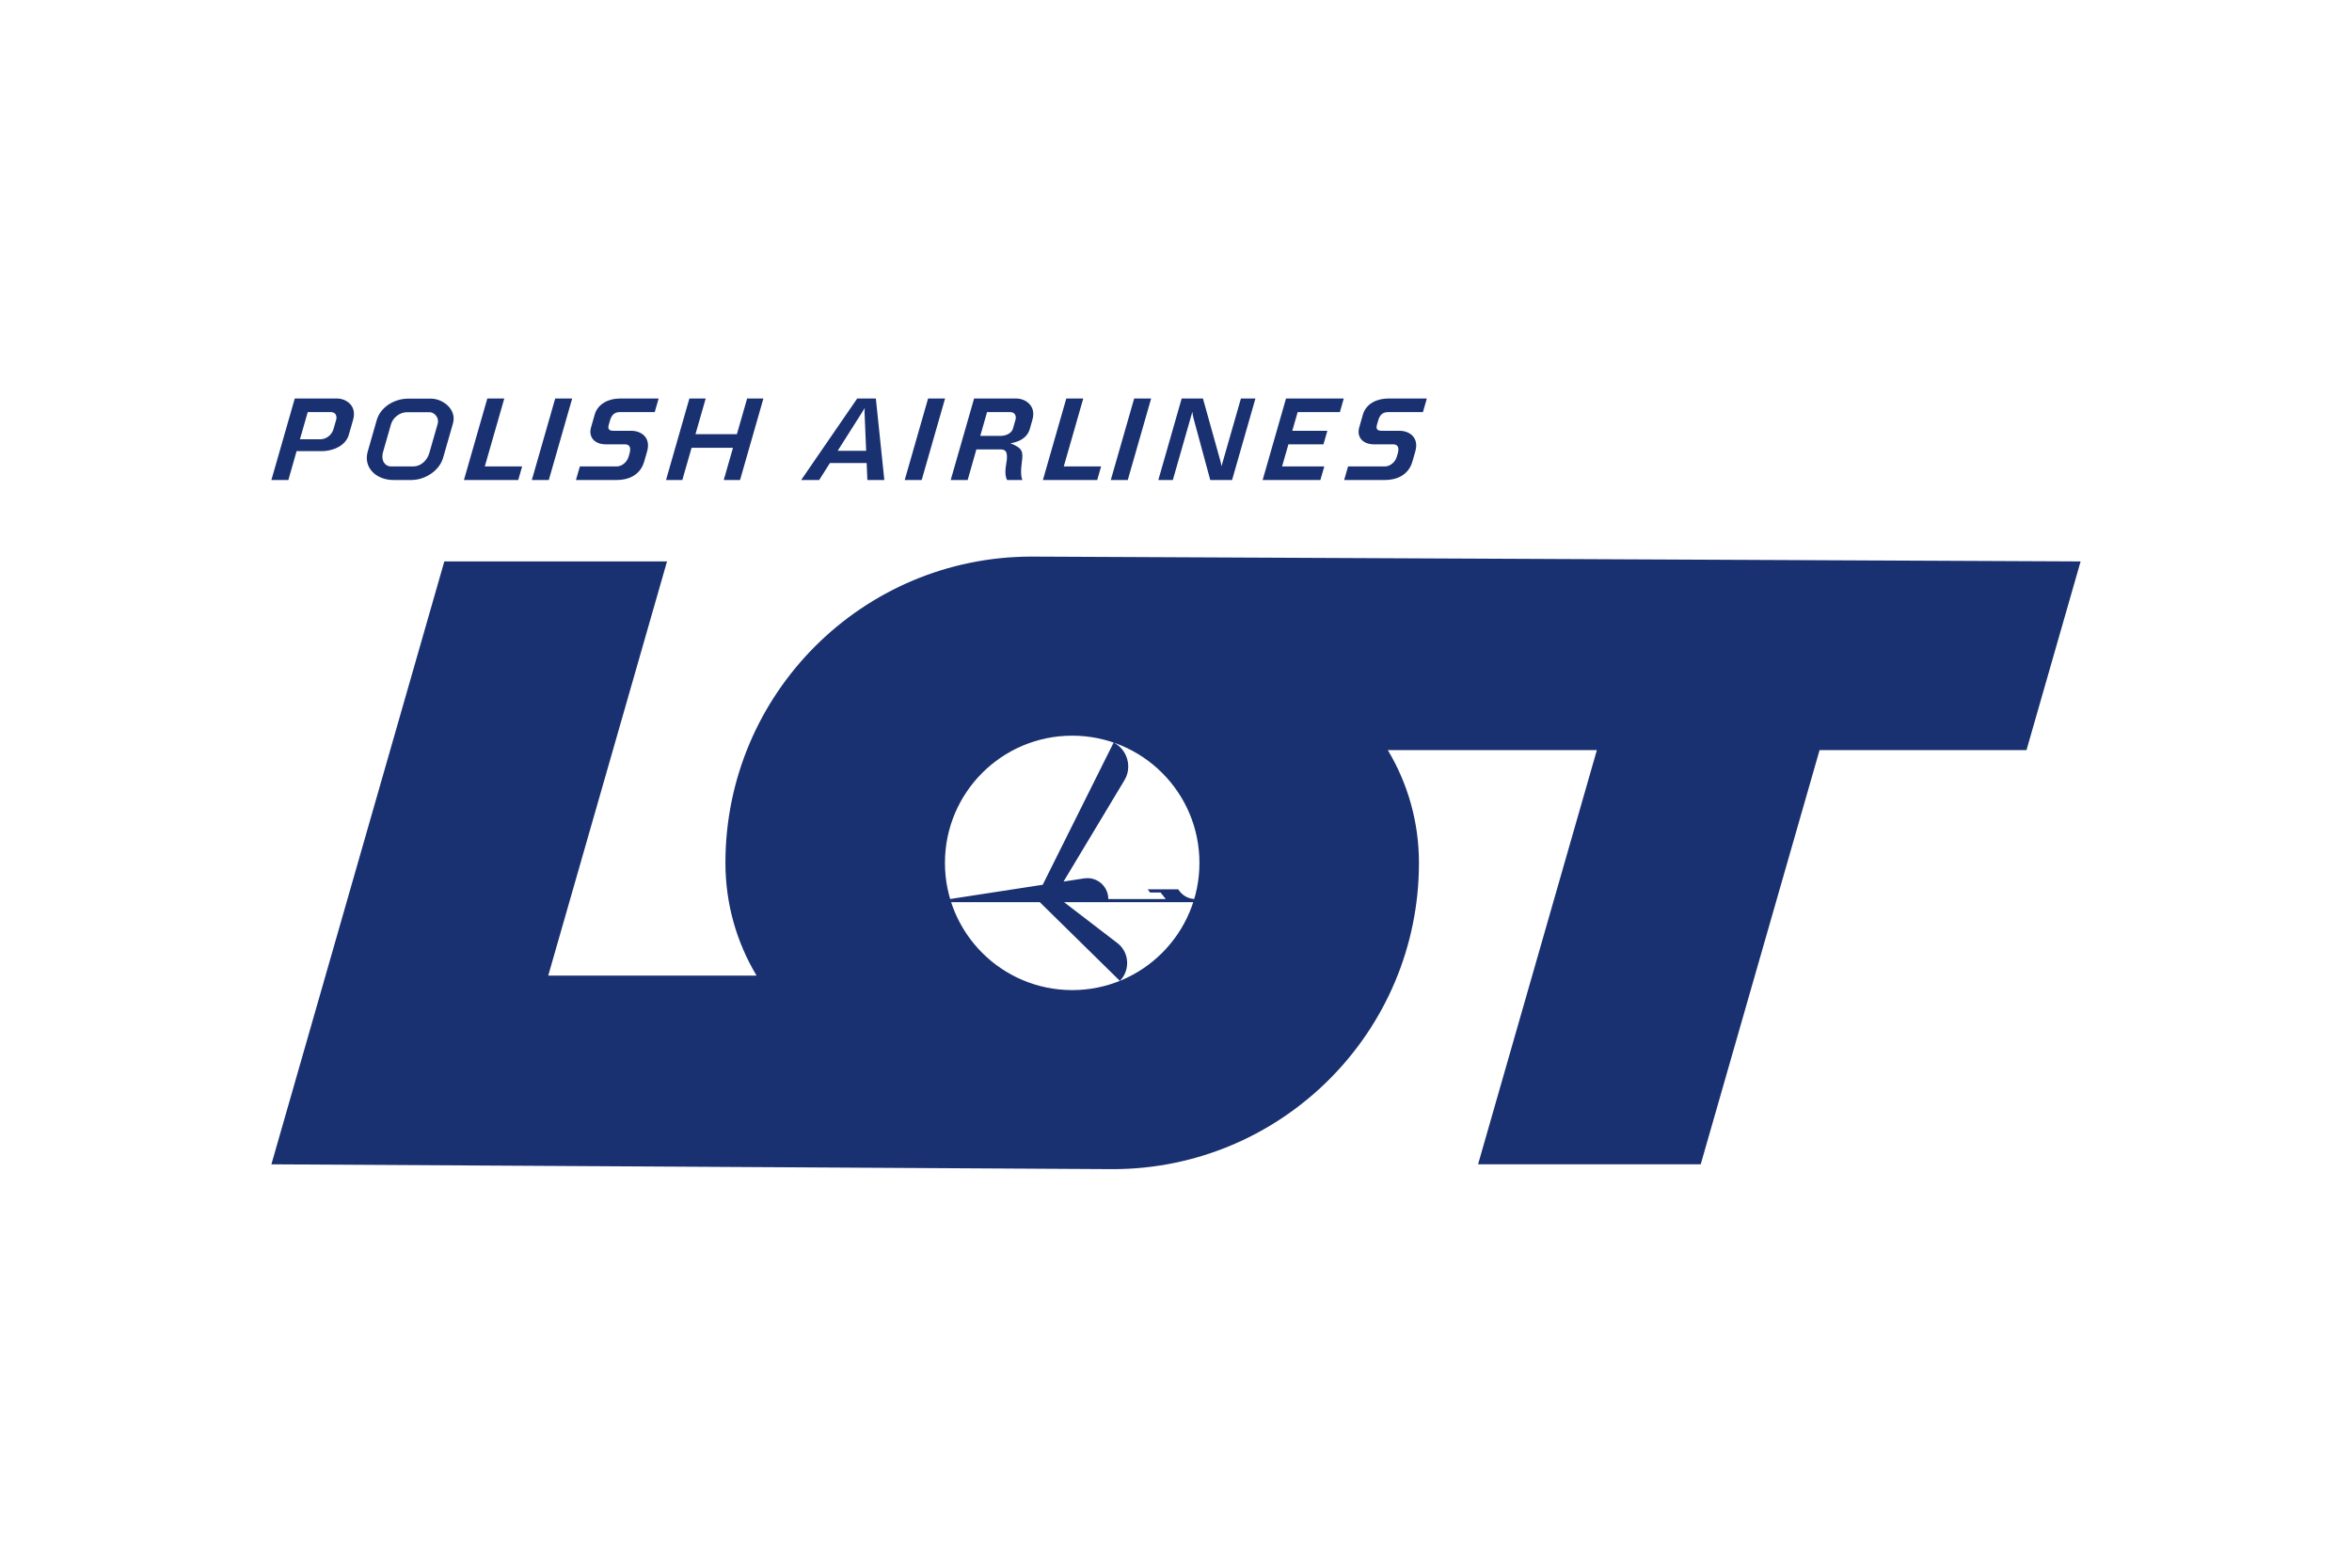
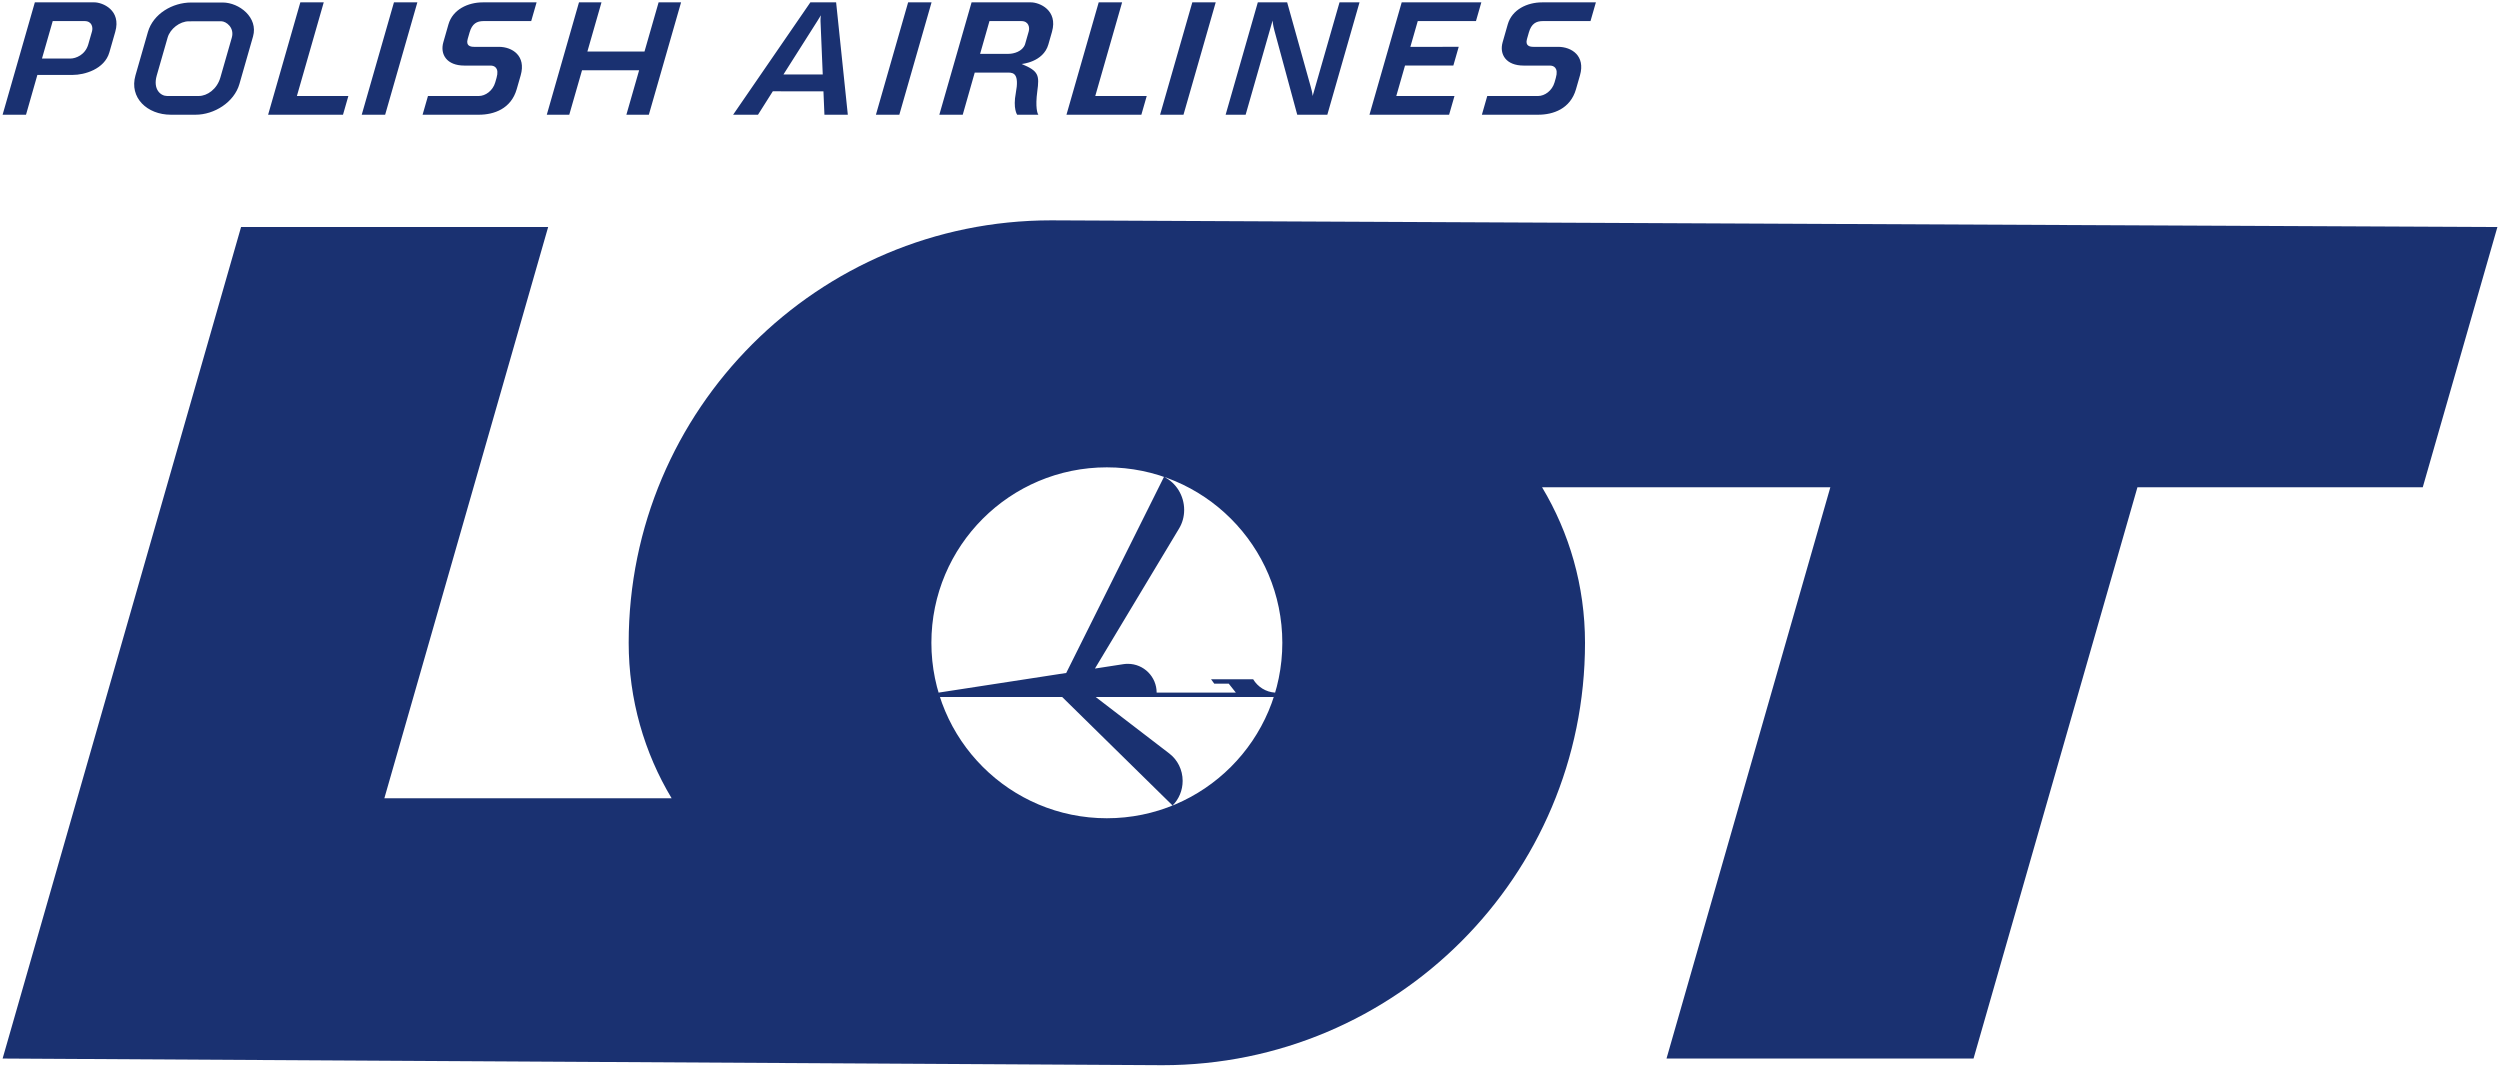
- <svg xmlns="http://www.w3.org/2000/svg" width="480" height="320" viewBox="0 0 480 320" fill="none">
-   <path fill-rule="evenodd" clip-rule="evenodd" d="M111.884 199.143H154.401C150.365 192.418 148.045 184.544 148.045 176.131C148.045 141.6 176.037 113.611 210.57 113.611L424.616 114.599L413.568 153.117H371.34L347.084 237.663H301.644L325.89 153.117H283.227C287.263 159.844 289.582 167.715 289.582 176.132C289.582 210.655 261.591 238.649 227.06 238.649L225.936 238.643L55.386 237.664L90.677 114.599H136.127L111.884 199.143ZM192.845 176.133C192.845 161.791 204.473 150.167 218.813 150.167C233.157 150.167 244.784 161.792 244.784 176.133C244.784 190.474 233.158 202.101 218.813 202.101C204.472 202.101 192.845 190.475 192.845 176.133ZM212.799 180.601L227.272 151.573C229.056 152.444 230.257 154.346 230.257 156.465C230.257 157.469 229.989 158.411 229.507 159.213L217.05 179.947L221.258 179.297C221.479 179.264 221.702 179.247 221.926 179.248C224.277 179.248 226.183 181.157 226.183 183.508H237.907L236.853 182.181H234.709L234.237 181.532H240.469C241.142 182.653 242.338 183.427 243.72 183.508L243.52 184.157H217.162L228.063 192.522C229.273 193.449 230.032 194.928 230.032 196.57C230.032 197.983 229.469 199.286 228.543 200.213L212.203 184.157H194.11L193.909 183.508L212.799 180.6M113.305 81.35H116.769L112.001 97.979H108.536L113.305 81.35ZM290.394 84.121L291.191 81.35H283.226C281.042 81.35 278.78 82.398 278.145 84.611L277.391 87.248C276.872 89.056 277.907 90.704 280.493 90.704H284.377C284.931 90.704 285.699 91.014 285.262 92.529L285.073 93.197C284.721 94.419 283.629 95.209 282.628 95.209H275.113L274.319 97.979H282.658C284.854 97.979 287.407 97.121 288.245 94.209L288.834 92.16C289.668 89.259 287.596 87.933 285.601 87.933H281.941C281.425 87.933 280.699 87.804 280.993 86.774L281.27 85.807C281.644 84.496 282.354 84.121 283.34 84.121H290.394ZM231.461 81.348H234.926L230.156 97.979H226.692L231.461 81.348ZM189.403 81.348H192.87L188.1 97.979H184.636L189.403 81.348ZM217.608 81.348H221.072L217.099 95.209H224.715L223.921 97.979H212.837L217.608 81.348ZM140.689 81.35L135.925 97.979H139.251L141.14 91.399H149.591L147.704 97.979H151.029L155.798 81.35H152.473L150.385 88.629H141.932L144.019 81.35H140.689ZM257.681 97.979L262.451 81.35H274.237L273.443 84.121H264.828L263.734 87.933L270.889 87.931L270.095 90.703H262.941L261.649 95.209H270.263L269.467 97.979H257.681ZM236.393 97.979L241.157 81.348H245.499L248.984 93.822C249.272 94.846 249.272 95.209 249.272 95.209L253.249 81.348H256.209L251.444 97.979H246.991L243.61 85.511C243.367 84.609 243.343 84.038 243.343 84.038L239.354 97.979H236.393ZM133.618 84.121L134.416 81.35H126.45C124.266 81.35 122.005 82.398 121.37 84.611L120.615 87.248C120.096 89.056 121.133 90.704 123.718 90.704H127.6C128.155 90.704 128.924 91.014 128.487 92.529L128.296 93.197C127.945 94.419 126.854 95.209 125.852 95.209H118.338L117.543 97.979H125.884C128.079 97.979 130.631 97.121 131.47 94.209L132.059 92.16C132.893 89.259 130.821 87.933 128.824 87.933H125.165C124.648 87.933 123.923 87.804 124.217 86.774L124.496 85.807C124.87 84.496 125.579 84.121 126.565 84.121H133.618ZM99.451 81.348H102.914L98.939 95.209H106.558L105.764 97.979H94.681L99.451 81.348ZM67.519 84.121C68.608 84.121 68.787 85.053 68.615 85.653L68.063 87.575C67.611 89.138 66.197 89.664 65.429 89.664H61.213L62.803 84.121H67.519ZM60.157 81.348L55.385 97.979H58.85L60.531 92.088H65.779C67.479 92.088 70.467 91.259 71.186 88.75L72.055 85.718C72.98 82.493 70.184 81.348 68.955 81.348H60.157ZM198.793 81.35H207.592C208.821 81.35 211.611 82.491 210.691 85.716L210.156 87.585C209.405 90.21 206.2 90.469 206.2 90.469C208.751 91.522 208.839 92.141 208.519 94.515C208.201 96.888 208.541 97.85 208.685 97.979H205.541C205.541 97.979 204.897 97.084 205.341 94.758C205.87 91.961 205.039 91.757 204.266 91.742H199.26L197.485 97.979H194.021L198.793 81.35ZM206.155 84.121C207.244 84.121 207.421 85.053 207.251 85.653L206.7 87.575C206.319 88.619 205.041 88.968 204.272 88.968H200.057L201.44 84.121H206.155ZM180.477 97.979L178.746 81.35H174.934L163.503 97.979H167.184L169.375 94.512L176.87 94.515L177.015 97.979H180.477ZM176.766 92.02L176.436 84.118C176.42 83.745 176.492 83.261 176.492 83.261L175.964 84.121L170.951 92.022L176.766 92.02ZM79.719 95.206H84.421C85.672 95.206 87.121 94.194 87.614 92.476L89.305 86.576C89.731 85.1 88.485 84.142 87.724 84.144L82.94 84.153C81.613 84.156 80.183 85.259 79.811 86.554L78.202 92.158C77.599 94.262 78.809 95.206 79.719 95.206ZM83.29 81.372H87.96C90.399 81.372 93.253 83.593 92.447 86.405L90.436 93.426C89.656 96.147 86.699 97.979 83.95 97.979H80.282C76.781 97.979 74.102 95.458 75.049 92.158L76.888 85.746C77.669 83.027 80.552 81.372 83.291 81.372" fill="#1A3171" />
+ <svg xmlns="http://www.w3.org/2000/svg" width="370" height="158" viewBox="0 0 370 158" fill="none">
+   <path fill-rule="evenodd" clip-rule="evenodd" d="M56.884 118.143H99.401C95.365 111.418 93.045 103.544 93.045 95.131C93.045 60.6 121.037 32.611 155.57 32.611L369.616 33.599L358.568 72.117H316.34L292.084 156.663H246.644L270.89 72.117H228.227C232.263 78.844 234.582 86.715 234.582 95.132C234.582 129.655 206.591 157.649 172.06 157.649L170.936 157.643L0.386 156.664L35.678 33.599H81.127L56.884 118.143ZM137.845 95.133C137.845 80.791 149.473 69.167 163.813 69.167C178.157 69.167 189.784 80.792 189.784 95.133C189.784 109.474 178.158 121.101 163.813 121.101C149.472 121.101 137.845 109.475 137.845 95.133V95.133ZM157.799 99.601L172.272 70.573C174.056 71.444 175.257 73.346 175.257 75.465C175.257 76.469 174.989 77.411 174.507 78.213L162.05 98.947L166.258 98.297C166.479 98.263 166.702 98.247 166.926 98.248C169.277 98.248 171.183 100.157 171.183 102.508H182.907L181.853 101.181H179.709L179.237 100.532H185.469C186.142 101.653 187.338 102.427 188.72 102.508L188.52 103.157H162.162L173.063 111.522C174.273 112.449 175.032 113.928 175.032 115.57C175.032 116.983 174.469 118.286 173.543 119.213L157.203 103.157H139.11L138.909 102.508L157.799 99.6M58.305 0.35H61.769L57.002 16.979H53.536L58.305 0.35ZM235.394 3.12L236.191 0.35H228.226C226.042 0.35 223.78 1.398 223.145 3.611L222.391 6.248C221.873 8.057 222.907 9.705 225.493 9.705H229.377C229.931 9.705 230.699 10.014 230.262 11.529L230.073 12.197C229.721 13.419 228.629 14.209 227.628 14.209H220.113L219.319 16.979H227.658C229.854 16.979 232.407 16.121 233.245 13.209L233.834 11.16C234.668 8.259 232.596 6.932 230.601 6.932H226.941C226.425 6.932 225.699 6.804 225.993 5.774L226.27 4.807C226.644 3.496 227.354 3.12 228.34 3.12H235.394ZM176.461 0.348H179.926L175.156 16.979H171.692L176.461 0.348ZM134.403 0.348H137.87L133.1 16.979H129.636L134.403 0.348ZM162.608 0.348H166.072L162.099 14.209H169.715L168.921 16.979H157.837L162.608 0.348ZM85.689 0.35L80.925 16.979H84.251L86.14 10.399H94.591L92.704 16.979H96.029L100.798 0.35H97.473L95.385 7.629H86.932L89.019 0.35H85.689ZM202.681 16.979L207.451 0.35H219.237L218.443 3.12H209.828L208.734 6.932L215.889 6.931L215.095 9.703H207.941L206.649 14.209H215.263L214.467 16.979H202.681ZM181.393 16.979L186.157 0.348H190.499L193.984 12.822C194.272 13.846 194.272 14.209 194.272 14.209L198.249 0.348H201.209L196.444 16.979H191.991L188.61 4.511C188.367 3.609 188.343 3.038 188.343 3.038L184.354 16.979H181.393ZM78.618 3.12L79.416 0.35H71.45C69.266 0.35 67.005 1.398 66.37 3.611L65.615 6.248C65.096 8.057 66.133 9.705 68.718 9.705H72.6C73.155 9.705 73.924 10.014 73.487 11.529L73.296 12.197C72.945 13.419 71.854 14.209 70.852 14.209H63.338L62.543 16.979H70.884C73.079 16.979 75.631 16.121 76.47 13.209L77.059 11.16C77.893 8.259 75.821 6.932 73.824 6.932H70.165C69.648 6.932 68.923 6.804 69.217 5.774L69.496 4.807C69.87 3.496 70.579 3.12 71.565 3.12H78.618ZM44.45 0.348H47.914L43.94 14.209H51.558L50.764 16.979H39.681L44.45 0.348ZM12.52 3.12C13.608 3.12 13.787 4.053 13.615 4.653L13.063 6.575C12.611 8.138 11.197 8.664 10.429 8.664H6.213L7.803 3.12H12.52ZM5.157 0.348L0.385 16.979H3.85L5.531 11.088H10.779C12.479 11.088 15.467 10.259 16.186 7.75L17.055 4.718C17.98 1.493 15.184 0.348 13.955 0.348H5.157ZM143.793 0.35H152.592C153.821 0.35 156.611 1.491 155.691 4.716L155.156 6.585C154.405 9.21 151.2 9.469 151.2 9.469C153.751 10.522 153.839 11.142 153.519 13.515C153.201 15.888 153.541 16.85 153.685 16.979H150.541C150.541 16.979 149.897 16.084 150.341 13.758C150.87 10.961 150.039 10.757 149.266 10.742H144.26L142.485 16.979H139.021L143.793 0.35ZM151.155 3.12C152.244 3.12 152.421 4.053 152.251 4.653L151.7 6.575C151.319 7.619 150.041 7.968 149.272 7.968H145.057L146.44 3.12H151.155ZM125.477 16.979L123.746 0.35H119.934L108.503 16.979H112.184L114.375 13.512L121.87 13.515L122.015 16.979H125.477ZM121.766 11.02L121.436 3.118C121.42 2.745 121.492 2.261 121.492 2.261L120.964 3.12L115.951 11.022L121.766 11.02ZM24.719 14.206H29.421C30.672 14.206 32.121 13.194 32.614 11.476L34.306 5.576C34.731 4.1 33.485 3.142 32.724 3.144L27.94 3.153C26.613 3.156 25.183 4.259 24.811 5.554L23.202 11.158C22.599 13.262 23.809 14.206 24.719 14.206V14.206ZM28.29 0.372H32.96C35.399 0.372 38.253 2.592 37.447 5.405L35.436 12.426C34.656 15.147 31.699 16.979 28.95 16.979H25.282C21.781 16.979 19.102 14.458 20.049 11.158L21.888 4.746C22.669 2.027 25.552 0.372 28.291 0.372" fill="#1A3171" />
</svg>
